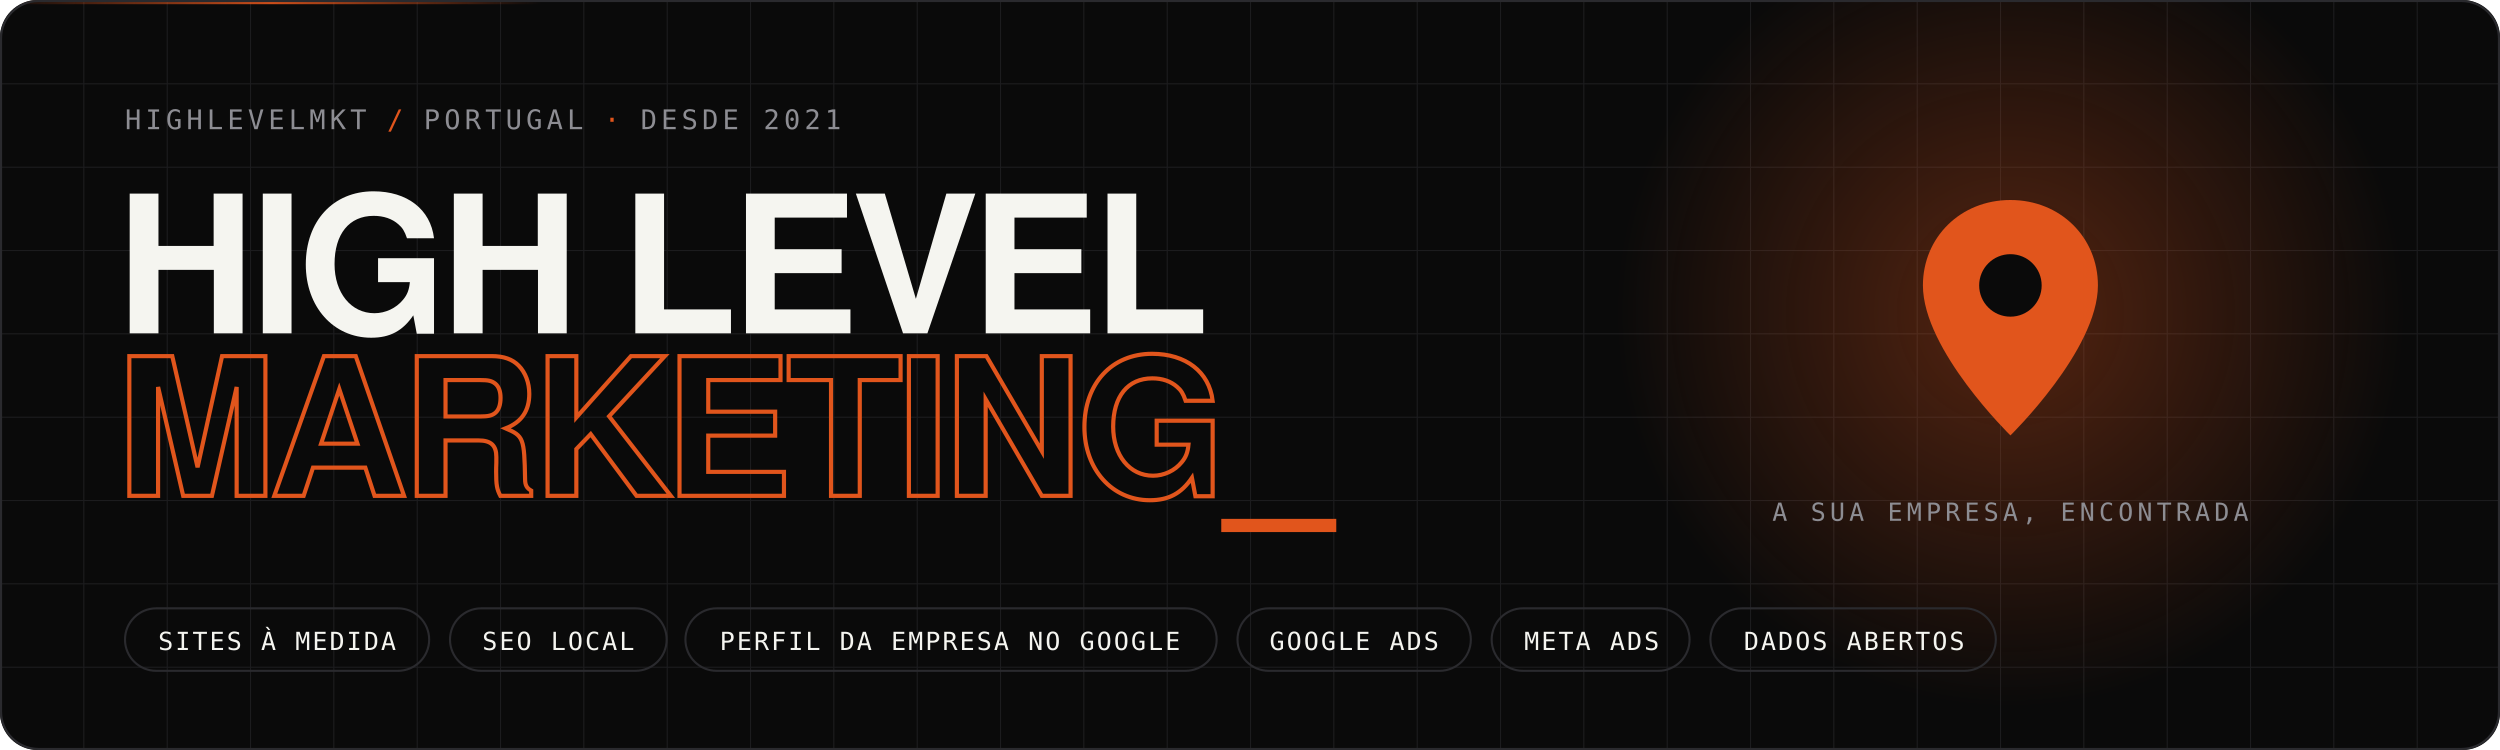
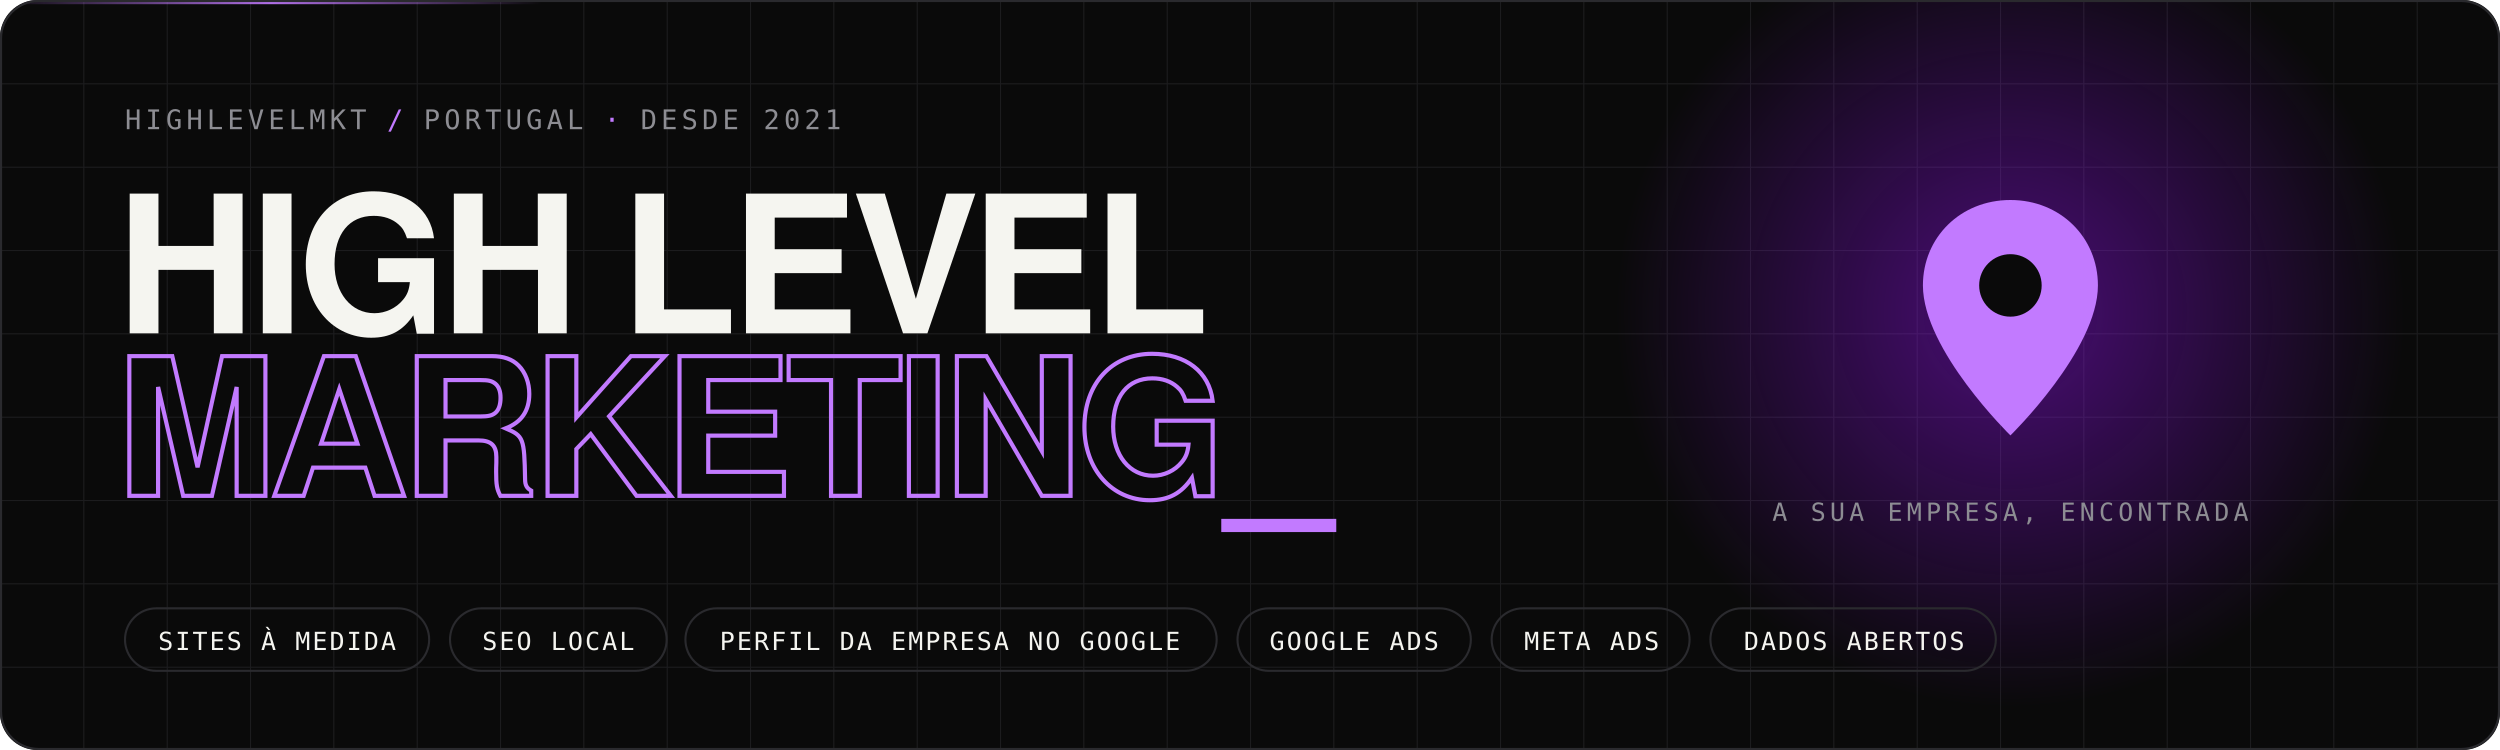
<svg xmlns="http://www.w3.org/2000/svg" width="1200" height="360" viewBox="0 0 1200 360">
  <defs>
    <pattern id="g" width="40" height="40" patternUnits="userSpaceOnUse">
      <path d="M40 0H0V40" fill="none" stroke="#2a2a2e" stroke-width="1" opacity=".55" />
    </pattern>
    <radialGradient id="glow" cx="0.5" cy="0.5" r="0.5">
-       <stop offset="0" stop-color="#e1551c" stop-opacity=".35" />
-       <stop offset="1" stop-color="#e1551c" stop-opacity="0" />
+       <stop offset="0" stop-color="#9810fa" stop-opacity=".45" />
+       <stop offset="1" stop-color="#9810fa" stop-opacity="0" />
    </radialGradient>
    <linearGradient id="scan" x1="0" x2="1">
-       <stop offset="0" stop-color="#e1551c" stop-opacity="0" />
-       <stop offset=".5" stop-color="#e1551c" stop-opacity=".9" />
-       <stop offset="1" stop-color="#e1551c" stop-opacity="0" />
+       <stop offset="0" stop-color="#c27aff" stop-opacity="0" />
+       <stop offset=".5" stop-color="#c27aff" stop-opacity=".9" />
+       <stop offset="1" stop-color="#c27aff" stop-opacity="0" />
    </linearGradient>
    <clipPath id="c">
      <rect width="1200" height="360" rx="18" />
    </clipPath>
  </defs>
  <style>
.ring{transform-origin:965px 150px;animation:p 3.6s cubic-bezier(.2,.7,.3,1) infinite;opacity:0}
.r2{animation-delay:1.2s}.r3{animation-delay:2.4s}
@keyframes p{0%{transform:scale(.2);opacity:.9}100%{transform:scale(1.6);opacity:0}}
.scan{animation:s 6s linear infinite}
@keyframes s{0%{transform:translateX(-400px)}100%{transform:translateX(1300px)}}
.blink{animation:b 1.1s steps(1) infinite}@keyframes b{50%{opacity:0}}
@media (prefers-reduced-motion:reduce){.ring,.scan,.blink{animation:none}.ring{opacity:.35}}
</style>
  <g clip-path="url(#c)">
    <rect width="1200" height="360" fill="#0a0a0a" />
    <rect width="1200" height="360" fill="url(#g)" />
    <circle cx="965" cy="150" r="190" fill="url(#glow)" />
    <rect class="scan" y="0" width="260" height="2" fill="url(#scan)" />
-     <text x="60" y="62" font-family="ui-monospace,SFMono-Regular,Menlo,Consolas,monospace" font-size="13" letter-spacing="2" fill="#8d8d93">HIGHLEVELMKT <tspan fill="#e1551c">/</tspan> PORTUGAL <tspan fill="#e1551c">·</tspan> DESDE 2021</text>
+     <text x="60" y="62" font-family="ui-monospace,SFMono-Regular,Menlo,Consolas,monospace" font-size="13" letter-spacing="2" fill="#8d8d93">HIGHLEVELMKT <tspan fill="#c27aff">/</tspan> PORTUGAL <tspan fill="#c27aff">·</tspan> DESDE 2021</text>
    <text x="56" y="160" font-family="'Helvetica Neue',Helvetica,Arial,sans-serif" font-weight="800" font-size="92" letter-spacing="-3" fill="#f5f5f0">HIGH LEVEL</text>
-     <text x="56" y="238" font-family="'Helvetica Neue',Helvetica,Arial,sans-serif" font-weight="800" font-size="92" letter-spacing="-3" fill="none" stroke="#e1551c" stroke-width="2">MARKETING<tspan class="blink" fill="#e1551c" stroke="none">_</tspan>
+     <text x="56" y="238" font-family="'Helvetica Neue',Helvetica,Arial,sans-serif" font-weight="800" font-size="92" letter-spacing="-3" fill="none" stroke="#c27aff" stroke-width="2">MARKETING<tspan class="blink" fill="#c27aff" stroke="none">_</tspan>
    </text>
    <g transform="translate(60 292)">
      <rect width="146" height="30" rx="15" fill="none" stroke="#2a2a2e" />
      <text x="73" y="20" text-anchor="middle" font-family="ui-monospace,SFMono-Regular,Menlo,Consolas,monospace" font-size="12" letter-spacing="1" fill="#f5f5f0">SITES À MEDIDA</text>
    </g>
    <g transform="translate(216 292)">
      <rect width="104" height="30" rx="15" fill="none" stroke="#2a2a2e" />
      <text x="52" y="20" text-anchor="middle" font-family="ui-monospace,SFMono-Regular,Menlo,Consolas,monospace" font-size="12" letter-spacing="1" fill="#f5f5f0">SEO LOCAL</text>
    </g>
    <g transform="translate(329 292)">
      <rect width="255" height="30" rx="15" fill="none" stroke="#2a2a2e" />
      <text x="127" y="20" text-anchor="middle" font-family="ui-monospace,SFMono-Regular,Menlo,Consolas,monospace" font-size="12" letter-spacing="1" fill="#f5f5f0">PERFIL DA EMPRESA NO GOOGLE</text>
    </g>
    <g transform="translate(594 292)">
      <rect width="112" height="30" rx="15" fill="none" stroke="#2a2a2e" />
      <text x="56" y="20" text-anchor="middle" font-family="ui-monospace,SFMono-Regular,Menlo,Consolas,monospace" font-size="12" letter-spacing="1" fill="#f5f5f0">GOOGLE ADS</text>
    </g>
    <g transform="translate(716 292)">
      <rect width="95" height="30" rx="15" fill="none" stroke="#2a2a2e" />
      <text x="48" y="20" text-anchor="middle" font-family="ui-monospace,SFMono-Regular,Menlo,Consolas,monospace" font-size="12" letter-spacing="1" fill="#f5f5f0">META ADS</text>
    </g>
    <g transform="translate(821 292)">
      <rect width="137" height="30" rx="15" fill="none" stroke="#2a2a2e" />
      <text x="69" y="20" text-anchor="middle" font-family="ui-monospace,SFMono-Regular,Menlo,Consolas,monospace" font-size="12" letter-spacing="1" fill="#f5f5f0">DADOS ABERTOS</text>
    </g>
    <g>
-       <circle class="ring" cx="965" cy="150" r="80" fill="none" stroke="#e1551c" stroke-width="2" />
-       <circle class="ring r2" cx="965" cy="150" r="80" fill="none" stroke="#e1551c" stroke-width="2" />
-       <circle class="ring r3" cx="965" cy="150" r="80" fill="none" stroke="#e1551c" stroke-width="2" />
-       <path d="M965 96c-24 0-42 18-42 41 0 31 42 72 42 72s42-41 42-72c0-23-18-41-42-41z" fill="#e1551c" />
+       <circle class="ring" cx="965" cy="150" r="80" fill="none" stroke="#c27aff" stroke-width="2" />
+       <circle class="ring r2" cx="965" cy="150" r="80" fill="none" stroke="#c27aff" stroke-width="2" />
+       <circle class="ring r3" cx="965" cy="150" r="80" fill="none" stroke="#c27aff" stroke-width="2" />
+       <path d="M965 96c-24 0-42 18-42 41 0 31 42 72 42 72s42-41 42-72c0-23-18-41-42-41z" fill="#c27aff" />
      <circle cx="965" cy="137" r="15" fill="#0a0a0a" />
      <text x="965" y="250" text-anchor="middle" font-family="ui-monospace,SFMono-Regular,Menlo,Consolas,monospace" font-size="12" letter-spacing="2" fill="#8d8d93">A SUA EMPRESA, ENCONTRADA</text>
    </g>
    <rect x="0.5" y="0.5" width="1199" height="359" rx="18" fill="none" stroke="#2a2a2e" />
  </g>
</svg>
